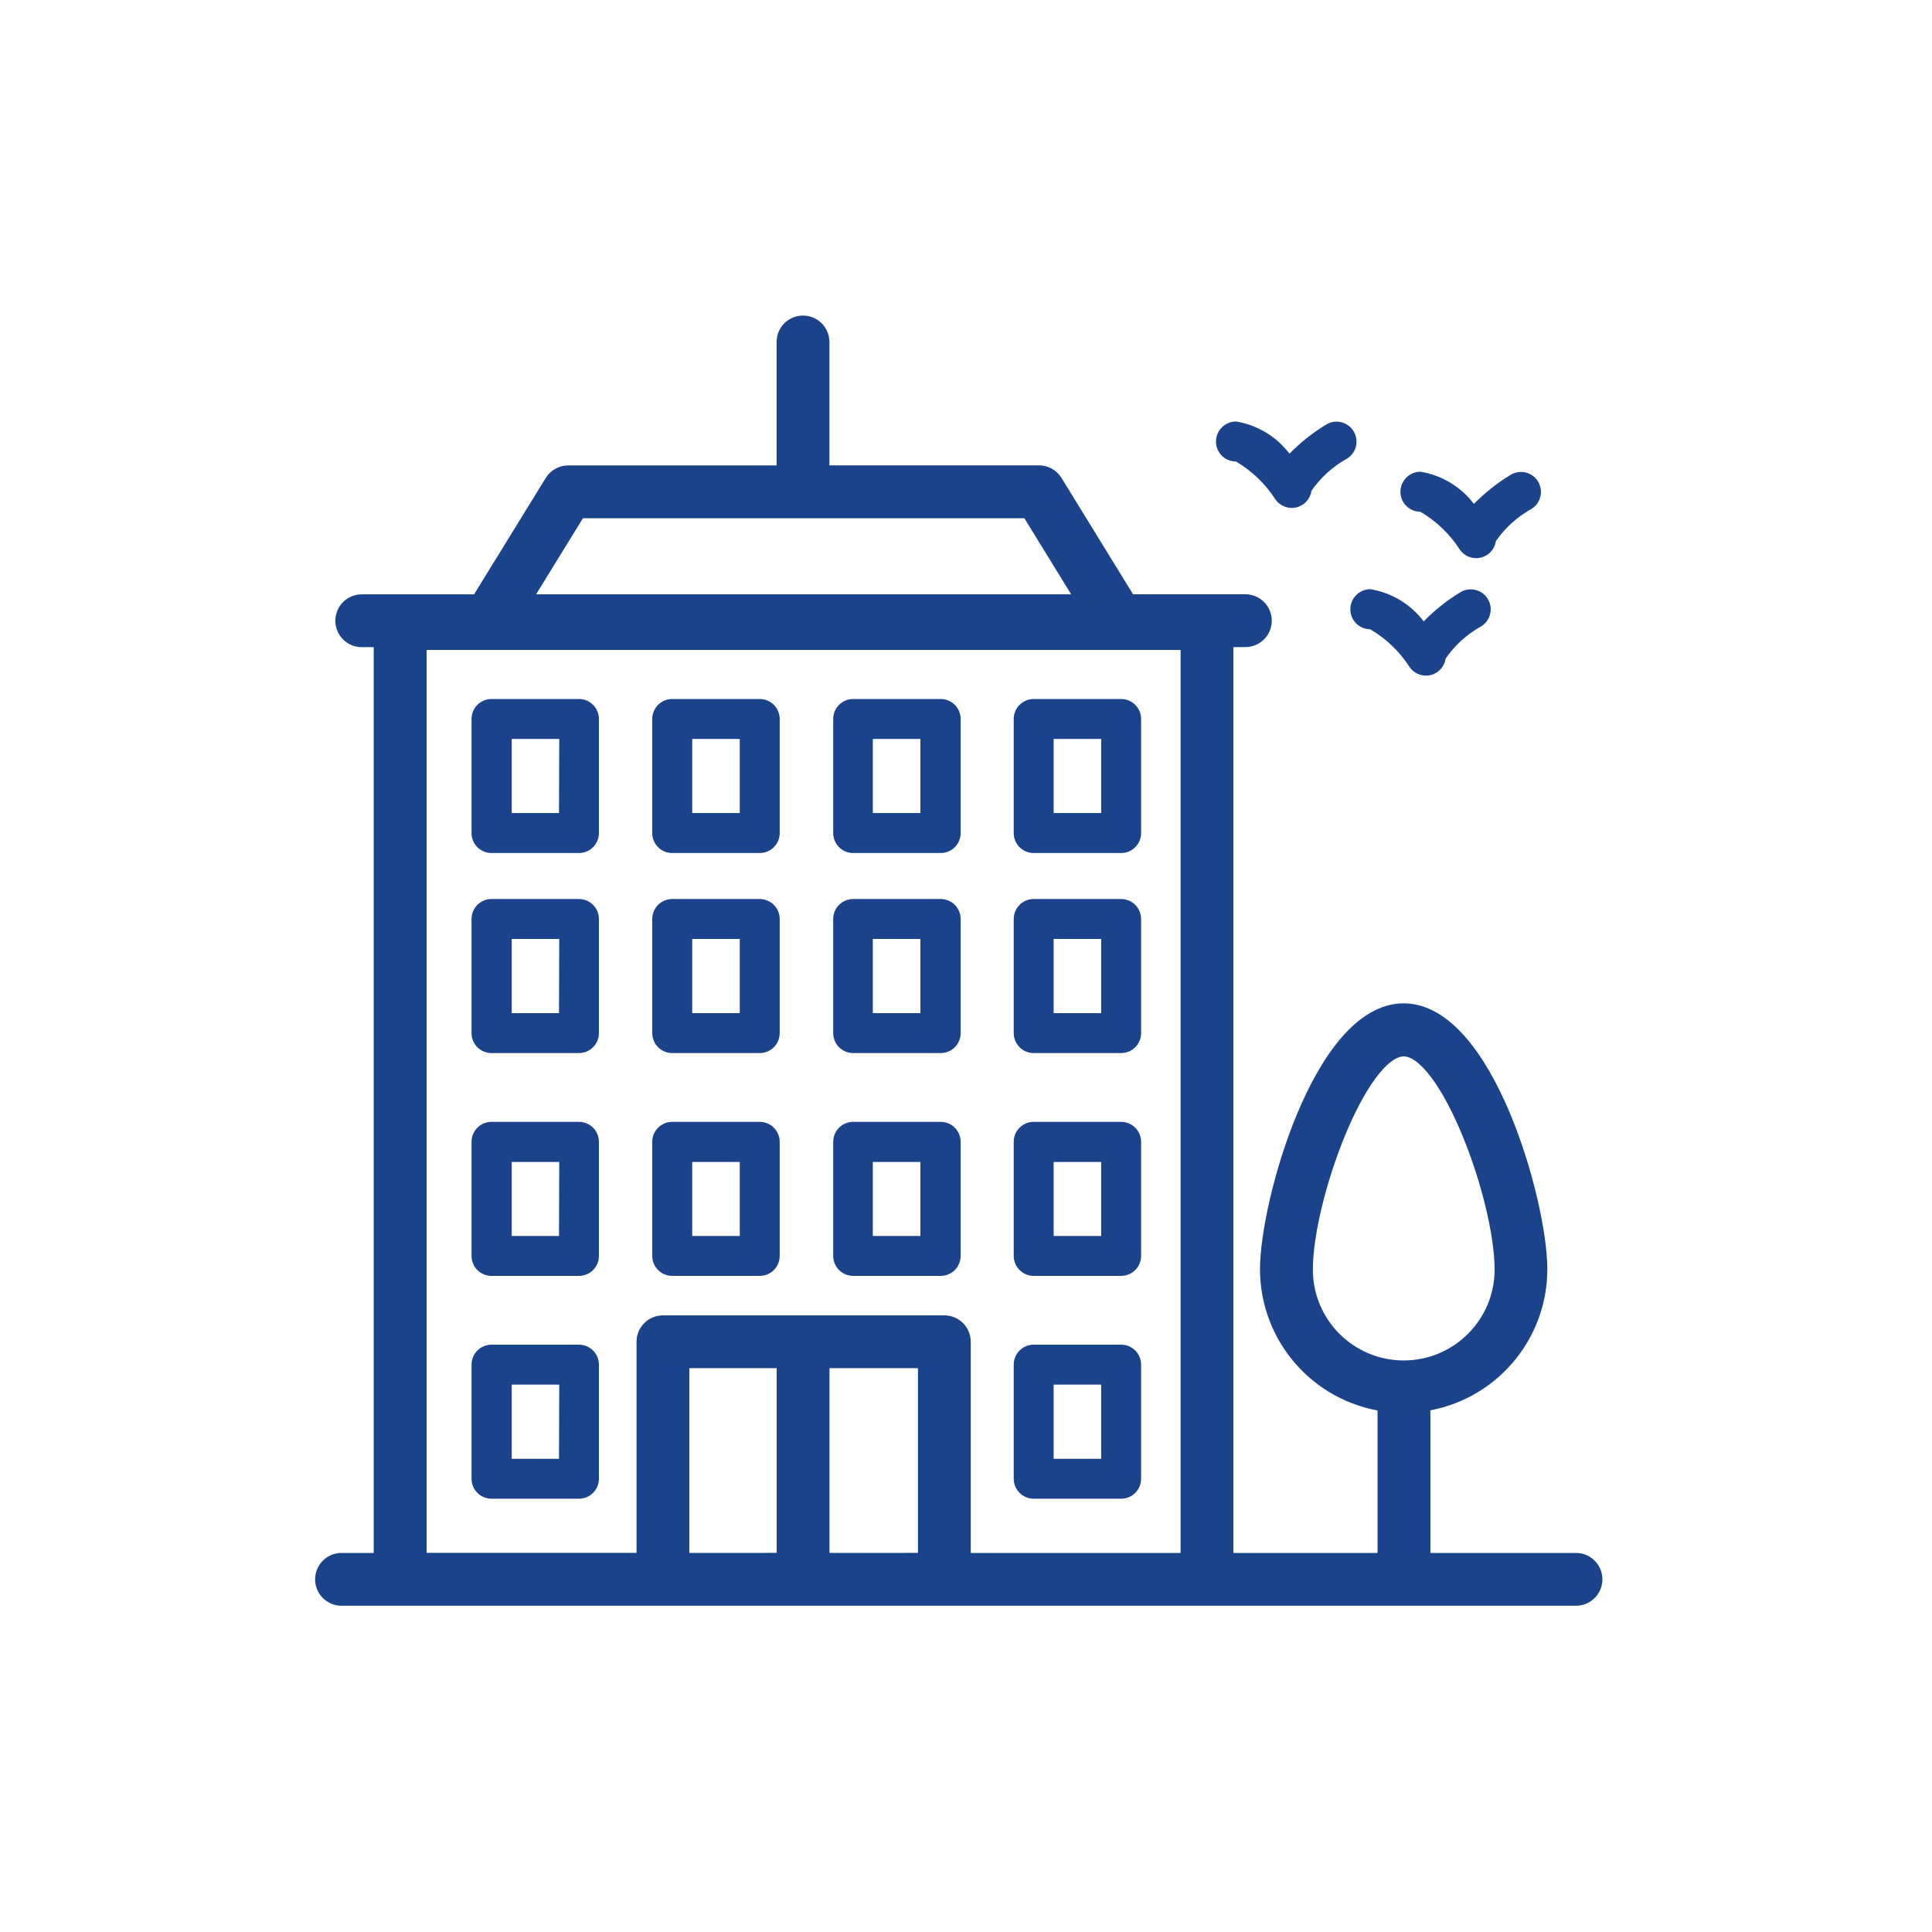
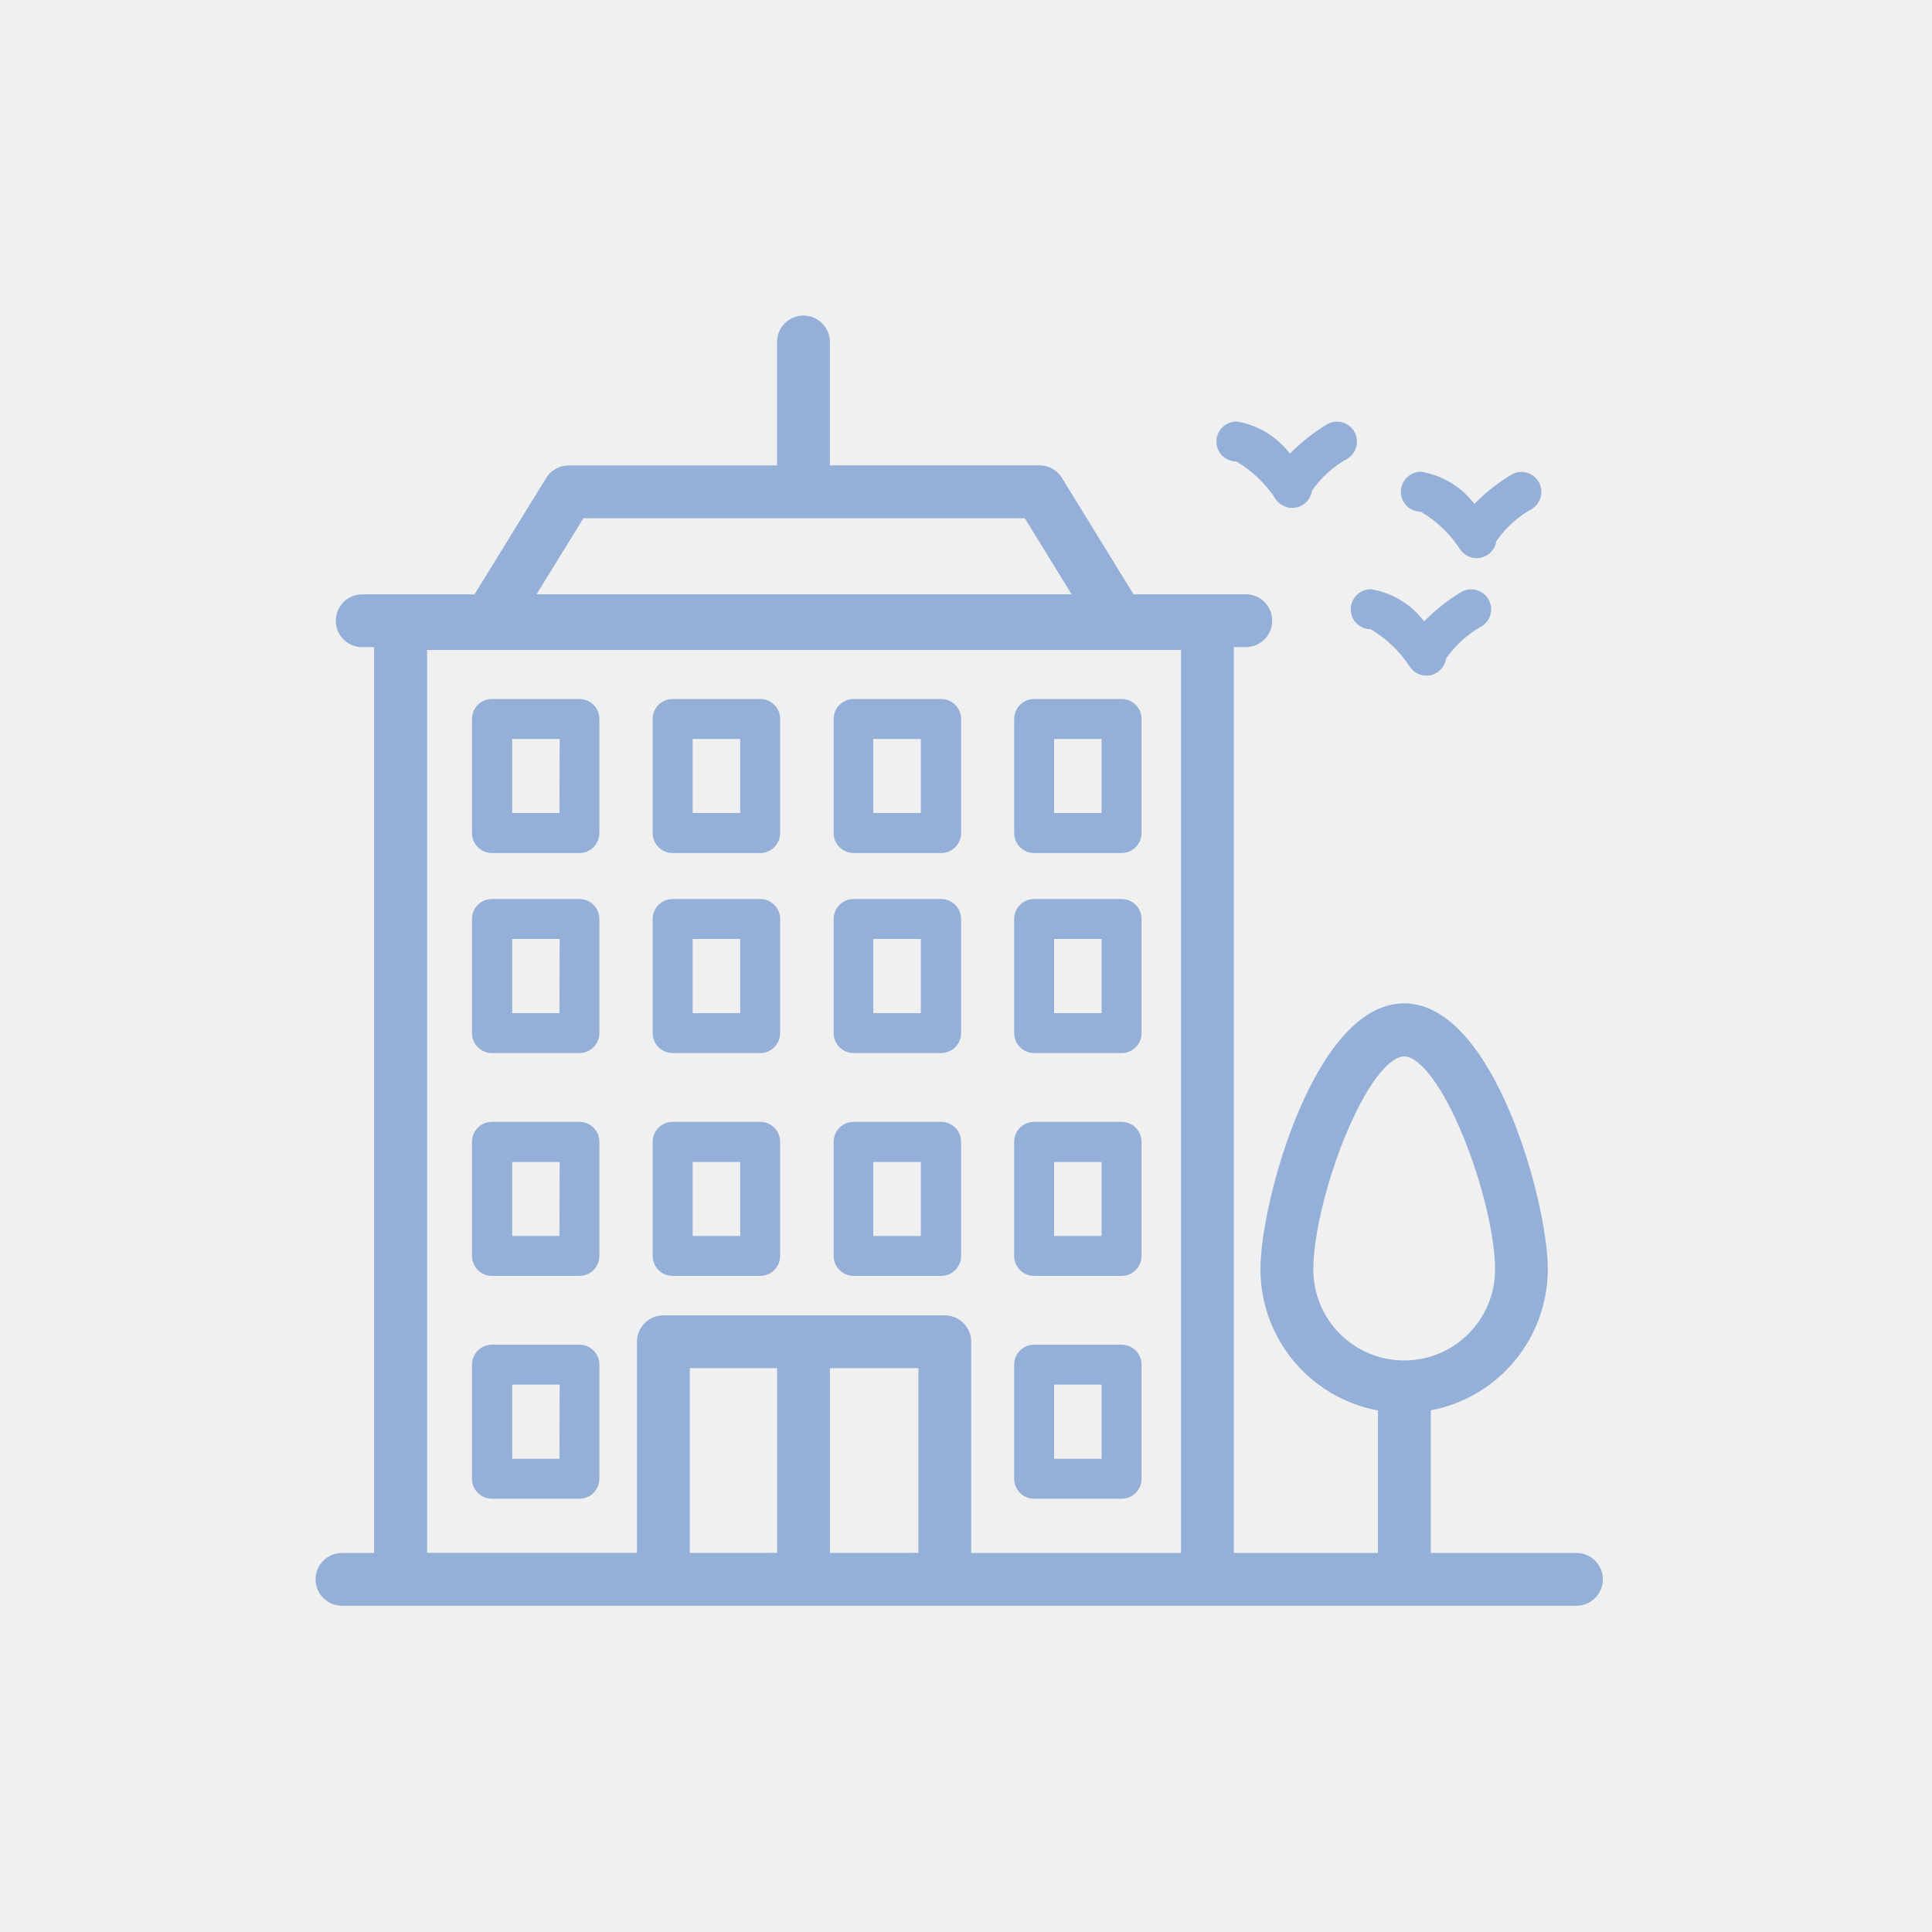
<svg xmlns="http://www.w3.org/2000/svg" width="30" height="30" viewBox="0 0 30 30">
  <defs>
    <clipPath id="b">
      <rect width="30" height="30" />
    </clipPath>
  </defs>
  <g id="a" clip-path="url(#b)">
-     <rect width="30" height="30" fill="#fff" />
-     <g transform="translate(3.917 4)">
-       <g transform="translate(1.083 1)">
-         <g transform="translate(2.322 5.854)">
-           <path d="M10.244,19.89H8.886a.31.31,0,0,0-.31.31v1.772a.31.31,0,0,0,.31.31h1.358a.31.31,0,0,0,.31-.31V20.2A.31.31,0,0,0,10.244,19.89Zm-.31,1.771H9.2V20.51h.738Z" transform="translate(-8.576 -19.89)" fill="#1b438b" />
-           <path d="M19.3,19.89H17.941a.31.31,0,0,0-.31.31v1.772a.31.31,0,0,0,.31.31H19.3a.31.31,0,0,0,.31-.31V20.2A.31.31,0,0,0,19.3,19.89Zm-.31,1.771h-.738V20.51h.738Z" transform="translate(-14.825 -19.89)" fill="#1b438b" />
-           <path d="M28.354,19.89H27a.31.31,0,0,0-.31.31v1.772a.31.31,0,0,0,.31.31h1.359a.31.31,0,0,0,.31-.31V20.2A.31.31,0,0,0,28.354,19.89Zm-.31,1.771h-.739V20.51h.739Z" transform="translate(-21.074 -19.89)" fill="#1b438b" />
-           <path d="M37.41,19.89H36.052a.31.31,0,0,0-.31.31v1.772a.31.31,0,0,0,.31.31H37.41a.31.31,0,0,0,.31-.31V20.2A.31.31,0,0,0,37.41,19.89Zm-.31,1.771h-.738V20.51H37.1Z" transform="translate(-27.323 -19.89)" fill="#1b438b" />
-           <path d="M10.244,29.913H8.886a.31.31,0,0,0-.31.31v1.772a.31.31,0,0,0,.31.31h1.358a.31.31,0,0,0,.31-.31V30.223A.31.31,0,0,0,10.244,29.913Zm-.31,1.772H9.2V30.533h.738Z" transform="translate(-8.576 -26.807)" fill="#1b438b" />
-           <path d="M19.3,29.913H17.941a.31.31,0,0,0-.31.31v1.772a.31.31,0,0,0,.31.31H19.3a.31.31,0,0,0,.31-.31V30.223A.31.31,0,0,0,19.3,29.913Zm-.31,1.772h-.738V30.533h.738Z" transform="translate(-14.825 -26.807)" fill="#1b438b" />
-           <path d="M28.354,29.913H27a.31.31,0,0,0-.31.31v1.772a.31.31,0,0,0,.31.31h1.359a.31.31,0,0,0,.31-.31V30.223A.31.31,0,0,0,28.354,29.913Zm-.31,1.772h-.739V30.533h.739Z" transform="translate(-21.074 -26.807)" fill="#1b438b" />
-           <path d="M37.41,29.913H36.052a.31.31,0,0,0-.31.31v1.772a.31.31,0,0,0,.31.31H37.41a.31.31,0,0,0,.31-.31V30.223A.31.31,0,0,0,37.41,29.913Zm-.31,1.772h-.738V30.533H37.1Z" transform="translate(-27.323 -26.807)" fill="#1b438b" />
-           <path d="M10.244,41.077H8.886a.31.31,0,0,0-.31.31v1.772a.31.31,0,0,0,.31.31h1.358a.31.31,0,0,0,.31-.31V41.387A.31.31,0,0,0,10.244,41.077Zm-.31,1.772H9.2V41.7h.738Z" transform="translate(-8.576 -34.511)" fill="#1b438b" />
-           <path d="M19.3,41.077H17.941a.31.31,0,0,0-.31.31v1.772a.31.31,0,0,0,.31.31H19.3a.31.31,0,0,0,.31-.31V41.387A.31.31,0,0,0,19.3,41.077Zm-.31,1.772h-.738V41.7h.738Z" transform="translate(-14.825 -34.511)" fill="#1b438b" />
-           <path d="M28.354,41.077H27a.31.31,0,0,0-.31.31v1.772a.31.31,0,0,0,.31.31h1.359a.31.31,0,0,0,.31-.31V41.387A.31.31,0,0,0,28.354,41.077Zm-.31,1.772h-.739V41.7h.739Z" transform="translate(-21.074 -34.511)" fill="#1b438b" />
-           <path d="M37.41,41.077H36.052a.31.31,0,0,0-.31.31v1.772a.31.31,0,0,0,.31.31H37.41a.31.31,0,0,0,.31-.31V41.387A.31.31,0,0,0,37.41,41.077Zm-.31,1.772h-.738V41.7H37.1Z" transform="translate(-27.323 -34.511)" fill="#1b438b" />
-           <path d="M10.244,52.242H8.886a.31.31,0,0,0-.31.31v1.772a.31.31,0,0,0,.31.31h1.358a.31.31,0,0,0,.31-.31V52.552A.31.31,0,0,0,10.244,52.242Zm-.31,1.772H9.2V52.862h.738Z" transform="translate(-8.576 -42.216)" fill="#1b438b" />
-           <path d="M37.41,52.242H36.052a.31.31,0,0,0-.31.31v1.772a.31.31,0,0,0,.31.31H37.41a.31.31,0,0,0,.31-.31V52.552A.31.31,0,0,0,37.41,52.242Zm-.31,1.772h-.738V52.862H37.1Z" transform="translate(-27.323 -42.216)" fill="#1b438b" />
+     <g transform="translate(0.007)">
+       <g transform="translate(3.917 4)">
+         <g transform="translate(1.083 1)">
+           <g transform="translate(2.322 5.854)">
+             <path d="M10.244,19.89H8.886a.31.31,0,0,0-.31.31v1.772a.31.31,0,0,0,.31.31h1.358a.31.31,0,0,0,.31-.31V20.2a.31.31,0,0,0-.31-.31Zm-.31,1.771H9.2V20.51h.738Z" transform="translate(-8.576 -19.89)" fill="#94afd8" />
+             <path d="M19.3,19.89H17.941a.31.31,0,0,0-.31.31v1.772a.31.31,0,0,0,.31.31H19.3a.31.31,0,0,0,.31-.31V20.2a.31.31,0,0,0-.31-.31Zm-.31,1.771h-.738V20.51h.738Z" transform="translate(-14.825 -19.89)" fill="#94afd8" />
+             <path d="M28.354,19.89H27a.31.31,0,0,0-.31.31v1.772a.31.31,0,0,0,.31.31h1.359a.31.31,0,0,0,.31-.31V20.2a.31.31,0,0,0-.315-.31Zm-.31,1.771h-.739V20.51h.739Z" transform="translate(-21.074 -19.89)" fill="#94afd8" />
+             <path d="M37.41,19.89H36.052a.31.31,0,0,0-.31.31v1.772a.31.31,0,0,0,.31.31H37.41a.31.31,0,0,0,.31-.31V20.2a.31.31,0,0,0-.31-.31Zm-.31,1.771h-.738V20.51H37.1Z" transform="translate(-27.323 -19.89)" fill="#94afd8" />
+             <path d="M10.244,29.913H8.886a.31.31,0,0,0-.31.31v1.772a.31.31,0,0,0,.31.31h1.358a.31.31,0,0,0,.31-.31V30.223A.31.31,0,0,0,10.244,29.913Zm-.31,1.772H9.2V30.533h.738Z" transform="translate(-8.576 -26.807)" fill="#94afd8" />
+             <path d="M19.3,29.913H17.941a.31.31,0,0,0-.31.31v1.772a.31.31,0,0,0,.31.31H19.3a.31.31,0,0,0,.31-.31V30.223A.31.31,0,0,0,19.3,29.913Zm-.31,1.772h-.738V30.533h.738Z" transform="translate(-14.825 -26.807)" fill="#94afd8" />
+             <path d="M28.354,29.913H27a.31.31,0,0,0-.31.31v1.772a.31.31,0,0,0,.31.31h1.359a.31.31,0,0,0,.31-.31V30.223a.31.31,0,0,0-.315-.31Zm-.31,1.772h-.739V30.533h.739Z" transform="translate(-21.074 -26.807)" fill="#94afd8" />
+             <path d="M37.41,29.913H36.052a.31.31,0,0,0-.31.31v1.772a.31.31,0,0,0,.31.31H37.41a.31.31,0,0,0,.31-.31V30.223A.31.31,0,0,0,37.41,29.913Zm-.31,1.772h-.738V30.533H37.1Z" transform="translate(-27.323 -26.807)" fill="#94afd8" />
+             <path d="M10.244,41.077H8.886a.31.31,0,0,0-.31.31v1.772a.31.31,0,0,0,.31.31h1.358a.31.31,0,0,0,.31-.31V41.387A.31.31,0,0,0,10.244,41.077Zm-.31,1.772H9.2V41.7h.738Z" transform="translate(-8.576 -34.511)" fill="#94afd8" />
+             <path d="M19.3,41.077H17.941a.31.31,0,0,0-.31.31v1.772a.31.31,0,0,0,.31.31H19.3a.31.31,0,0,0,.31-.31V41.387A.31.31,0,0,0,19.3,41.077Zm-.31,1.772h-.738V41.7h.738Z" transform="translate(-14.825 -34.511)" fill="#94afd8" />
+             <path d="M28.354,41.077H27a.31.31,0,0,0-.31.31v1.772a.31.31,0,0,0,.31.31h1.359a.31.31,0,0,0,.31-.31V41.387a.31.31,0,0,0-.315-.31Zm-.31,1.772h-.739V41.7h.739Z" transform="translate(-21.074 -34.511)" fill="#94afd8" />
+             <path d="M37.41,41.077H36.052a.31.31,0,0,0-.31.31v1.772a.31.31,0,0,0,.31.31H37.41a.31.31,0,0,0,.31-.31V41.387A.31.31,0,0,0,37.41,41.077Zm-.31,1.772h-.738V41.7H37.1Z" transform="translate(-27.323 -34.511)" fill="#94afd8" />
+             <path d="M10.244,52.242H8.886a.31.31,0,0,0-.31.31v1.772a.31.31,0,0,0,.31.31h1.358a.31.31,0,0,0,.31-.31V52.552A.31.31,0,0,0,10.244,52.242Zm-.31,1.772H9.2V52.862h.738Z" transform="translate(-8.576 -42.216)" fill="#94afd8" />
+             <path d="M37.41,52.242H36.052a.31.31,0,0,0-.31.31v1.772a.31.31,0,0,0,.31.31H37.41a.31.31,0,0,0,.31-.31V52.552A.31.31,0,0,0,37.41,52.242Zm-.31,1.772h-.738V52.862H37.1Z" transform="translate(-27.323 -42.216)" fill="#94afd8" />
+           </g>
+           <path d="M20.555,20.214H18.194V17.886a.3.3,0,0,0-.014-.069,2.132,2.132,0,0,0,1.83-2.107c0-1.036-.837-4.03-2.131-4.03s-2.131,2.994-2.131,4.03a2.133,2.133,0,0,0,1.839,2.109.29.29,0,0,0-.014.068v2.327H15.135V5.948h.286a.31.31,0,1,0,0-.62h-1.8l-1.14-1.854a.31.31,0,0,0-.264-.148H8.862V1.31a.31.31,0,1,0-.62,0V3.327H4.906a.31.31,0,0,0-.264.148L3.5,5.329H1.7a.31.31,0,1,0,0,.62h.286V20.214h-.6a.31.31,0,0,0,0,.62H20.555a.31.31,0,0,0,0-.62Zm-4.186-4.5c0-1.1.846-3.41,1.511-3.41s1.511,2.312,1.511,3.41a1.511,1.511,0,1,1-3.022,0ZM5.079,3.947h6.966l.85,1.382H4.228ZM6.687,20.214V17.145H8.243v3.068Zm2.176,0V17.145h1.574v3.068Zm2.194,0V16.835a.31.31,0,0,0-.31-.31H6.377a.31.31,0,0,0-.31.31v3.378H2.608V5.993H14.515V20.214Z" transform="translate(-1.083 -1)" fill="#94afd8" stroke="#94afd8" stroke-width="0.2" />
+           <path d="M55.43,9.127a1.831,1.831,0,0,1,.615.591.309.309,0,0,0,.558-.135,1.646,1.646,0,0,1,.553-.5.31.31,0,0,0-.327-.527,2.917,2.917,0,0,0-.567.45,1.306,1.306,0,0,0-.828-.5.312.312,0,0,0-.313.31.308.308,0,0,0,.309.311Z" transform="translate(-38.375 -6.181)" fill="#94afd8" />
+           <path d="M52.609,14.7a.307.307,0,0,0,.307.31,1.832,1.832,0,0,1,.615.591.309.309,0,0,0,.558-.136,1.638,1.638,0,0,1,.553-.5.31.31,0,1,0-.327-.527,2.909,2.909,0,0,0-.567.451,1.3,1.3,0,0,0-.827-.5.312.312,0,0,0-.312.311Z" transform="translate(-36.641 -10.24)" fill="#94afd8" />
+           <path d="M46.191,6.612a1.835,1.835,0,0,1,.615.591.309.309,0,0,0,.558-.136,1.638,1.638,0,0,1,.553-.5.31.31,0,1,0-.327-.527,2.918,2.918,0,0,0-.567.451,1.3,1.3,0,0,0-.828-.5.312.312,0,0,0-.313.31.308.308,0,0,0,.309.311Z" transform="translate(-32 -4.446)" fill="#94afd8" />
        </g>
-         <path d="M20.555,20.214H18.194V17.886a.3.3,0,0,0-.014-.069,2.132,2.132,0,0,0,1.83-2.107c0-1.036-.837-4.03-2.131-4.03s-2.131,2.994-2.131,4.03a2.133,2.133,0,0,0,1.839,2.109.29.29,0,0,0-.014.068v2.327H15.135V5.948h.286a.31.31,0,1,0,0-.62h-1.8L12.481,3.474a.31.31,0,0,0-.264-.148H8.862V1.31a.31.31,0,1,0-.62,0V3.327H4.906a.31.31,0,0,0-.264.148L3.5,5.329H1.7a.31.31,0,1,0,0,.62h.286V20.214h-.6a.31.31,0,1,0,0,.62H20.555a.31.31,0,1,0,0-.62Zm-4.186-4.5c0-1.1.846-3.41,1.511-3.41s1.511,2.312,1.511,3.41a1.511,1.511,0,1,1-3.022,0ZM5.079,3.947h6.966l.85,1.382H4.228ZM6.687,20.214V17.145H8.243v3.068Zm2.176,0V17.145h1.574v3.068Zm2.194,0V16.835a.31.31,0,0,0-.31-.31H6.377a.31.31,0,0,0-.31.31v3.378H2.608V5.993H14.515V20.214Z" transform="translate(-1.083 -1)" fill="#1b438b" stroke="#1b438b" stroke-width="0.2" />
-         <path d="M55.43,9.127a1.831,1.831,0,0,1,.615.591.309.309,0,0,0,.558-.135,1.646,1.646,0,0,1,.553-.5.31.31,0,0,0-.327-.527,2.917,2.917,0,0,0-.567.45,1.306,1.306,0,0,0-.828-.5.312.312,0,0,0-.313.31A.308.308,0,0,0,55.43,9.127Z" transform="translate(-38.375 -6.181)" fill="#1b438b" />
-         <path d="M52.609,14.7a.307.307,0,0,0,.307.31,1.832,1.832,0,0,1,.615.591.309.309,0,0,0,.558-.136,1.638,1.638,0,0,1,.553-.5.31.31,0,0,0-.327-.527,2.909,2.909,0,0,0-.567.451,1.3,1.3,0,0,0-.827-.5A.312.312,0,0,0,52.609,14.7Z" transform="translate(-36.641 -10.24)" fill="#1b438b" />
-         <path d="M46.191,6.612a1.835,1.835,0,0,1,.615.591.309.309,0,0,0,.558-.136,1.638,1.638,0,0,1,.553-.5.31.31,0,0,0-.327-.527,2.918,2.918,0,0,0-.567.451,1.305,1.305,0,0,0-.828-.5.312.312,0,0,0-.313.31A.308.308,0,0,0,46.191,6.612Z" transform="translate(-32 -4.446)" fill="#1b438b" />
      </g>
    </g>
  </g>
</svg>
